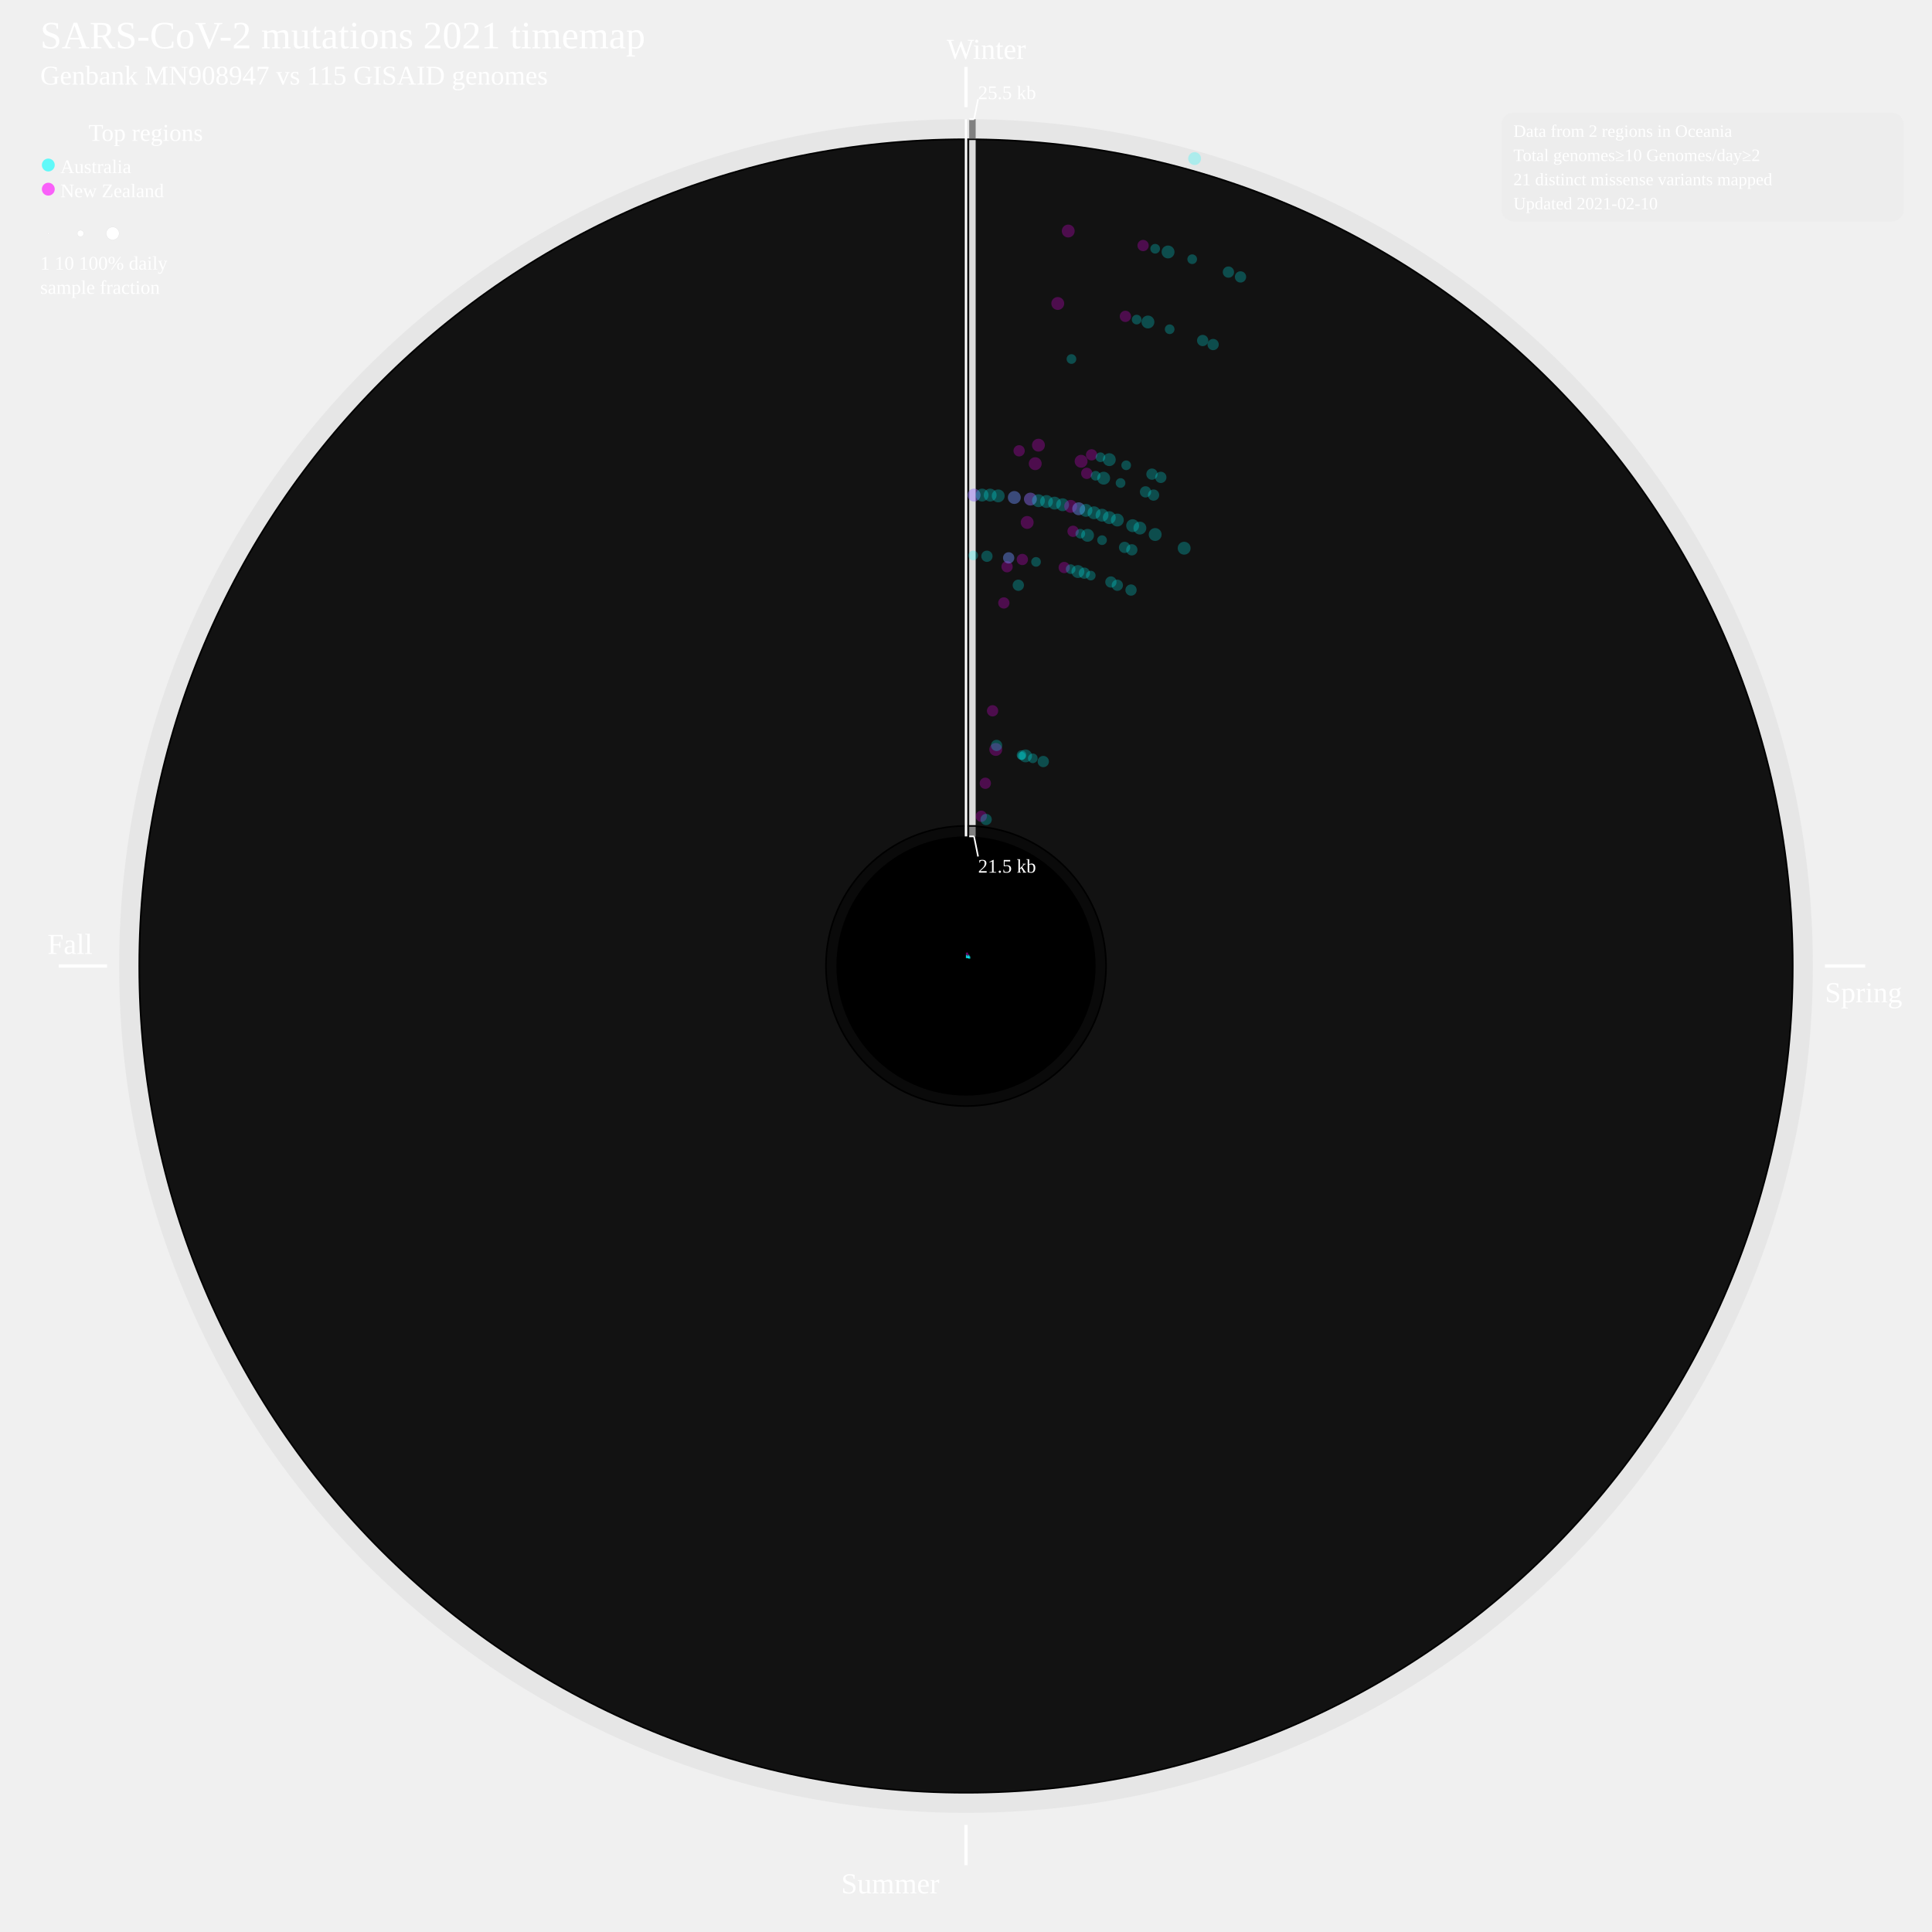
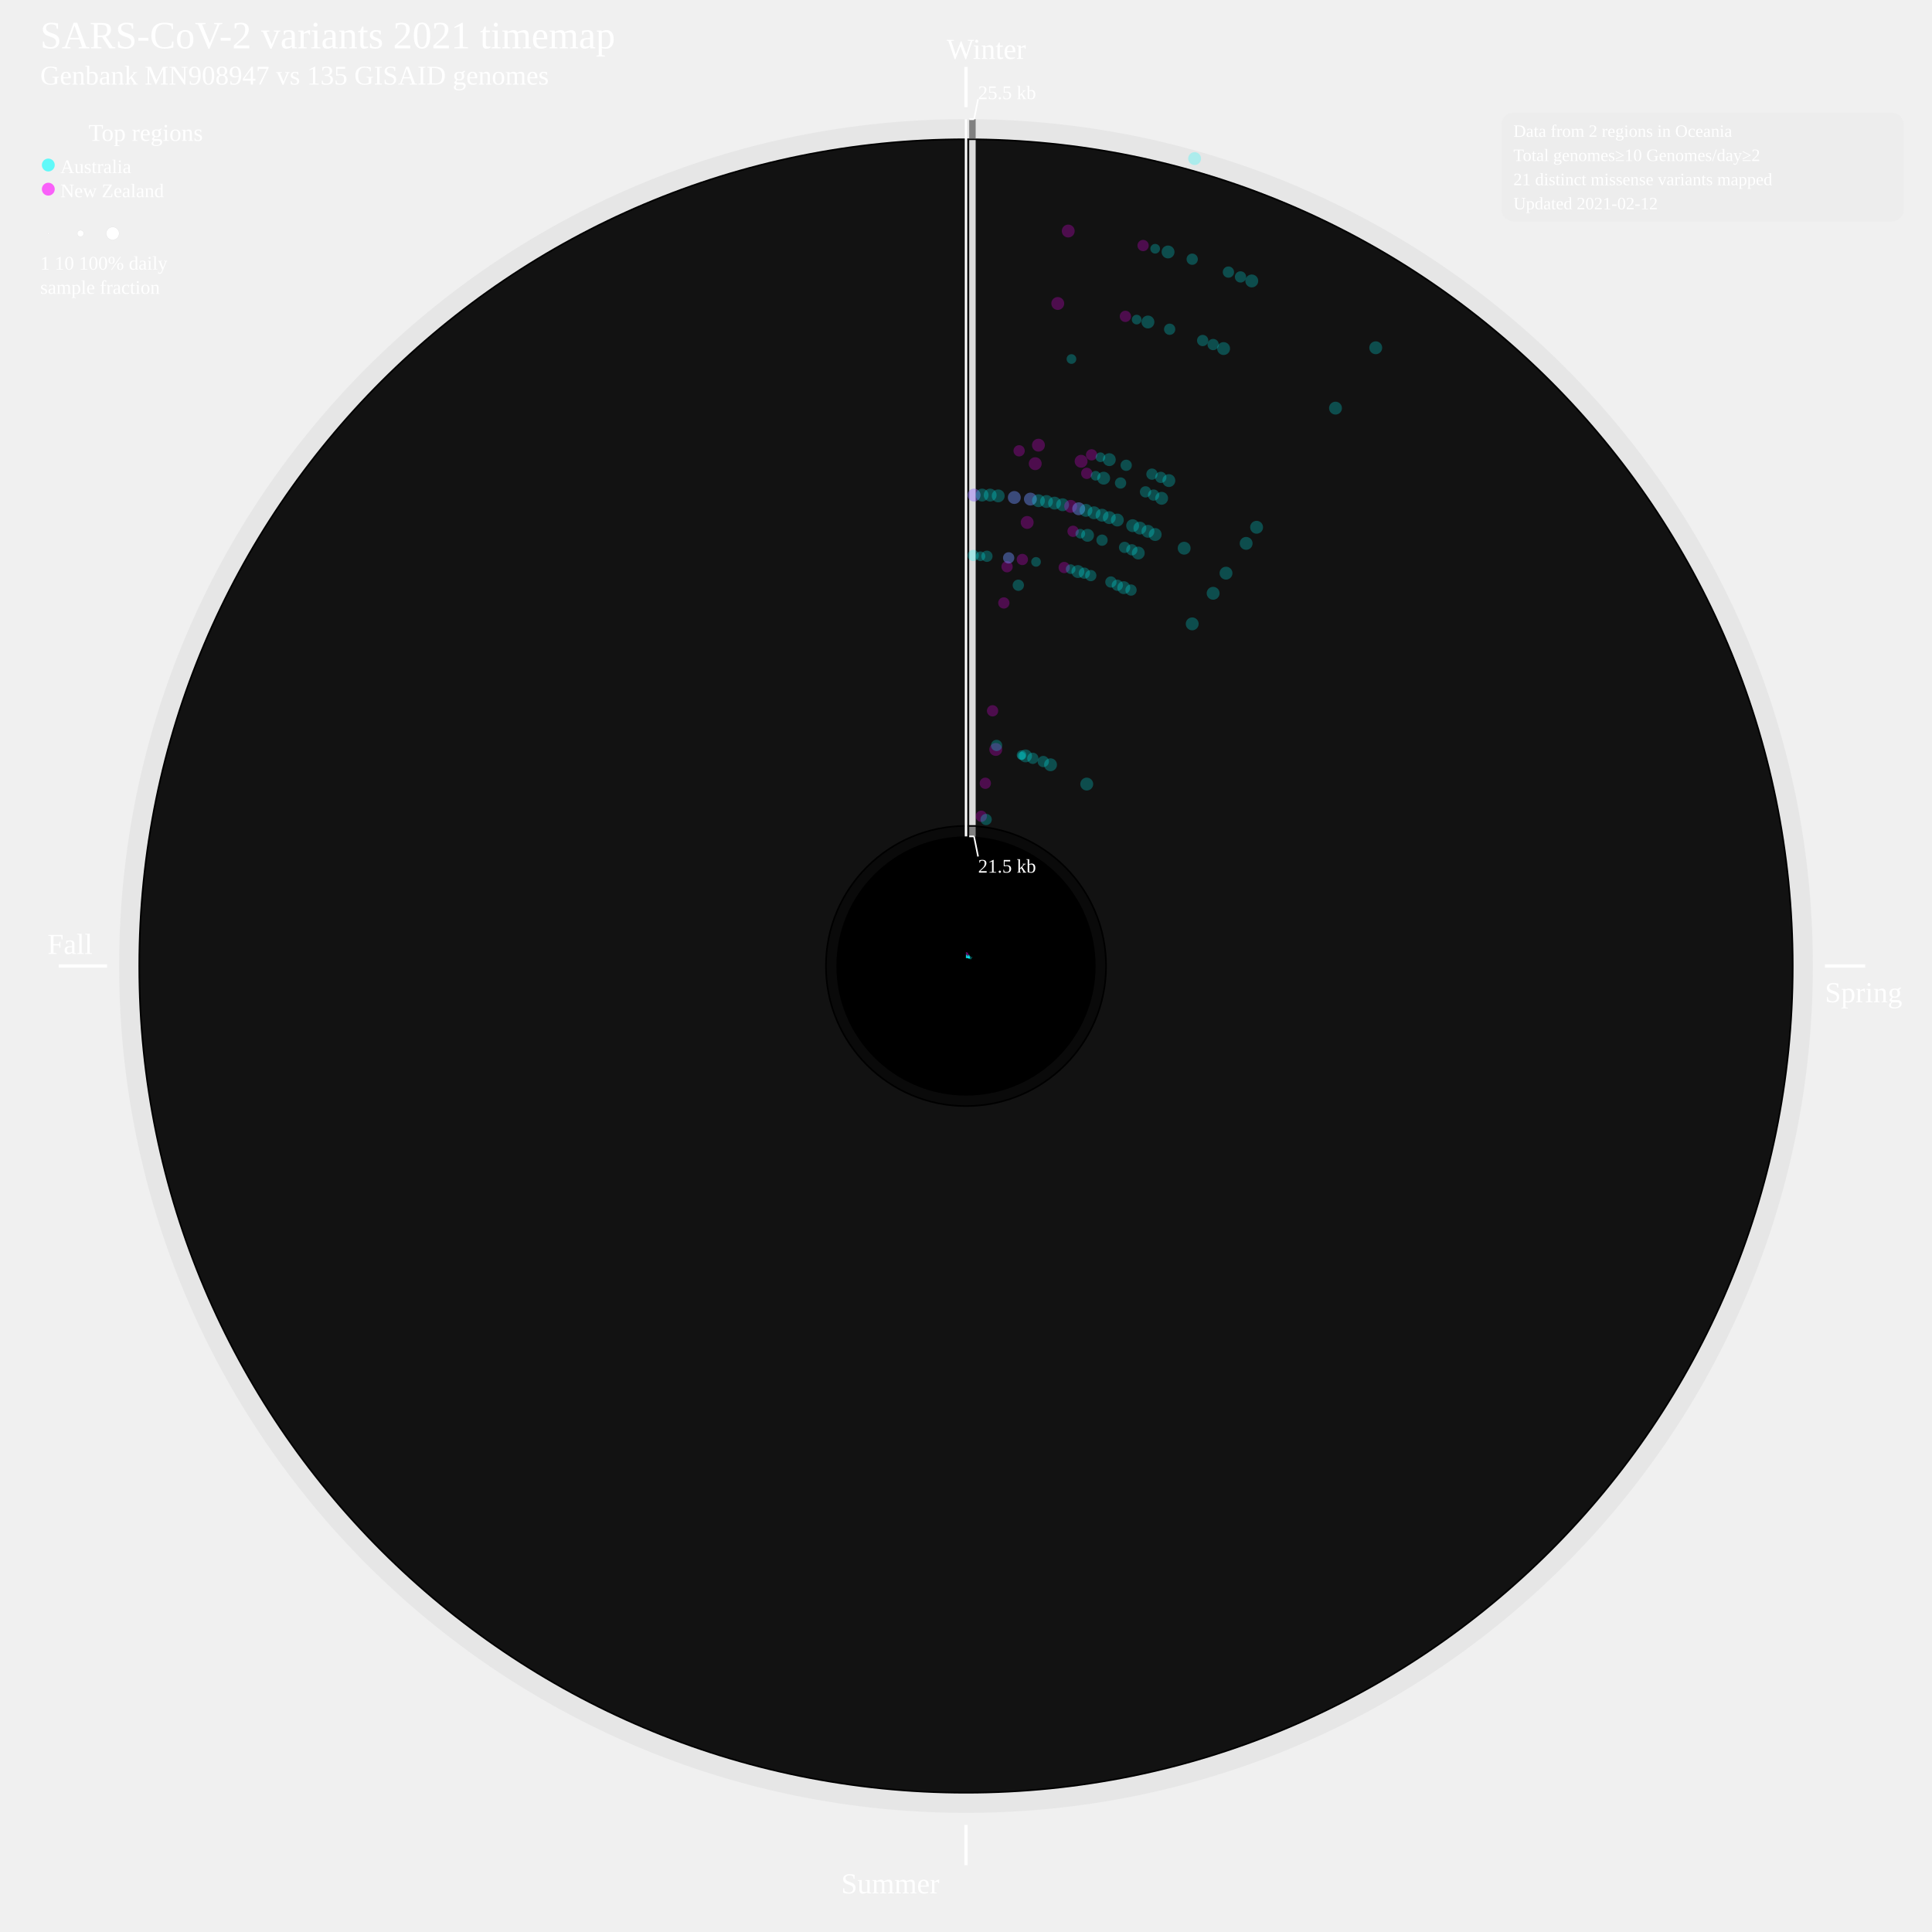
<svg xmlns="http://www.w3.org/2000/svg" width="2400" height="2400" style="background-color:black">
  <defs>
    <style type="text/css">
	.sb {
	stroke-width:0.8;
	stroke-opacity:50%;
	}
	.cv {
	stroke: none;
	fill-opacity:0.25;
	}
	a:link, a:visited {
	cursor: pointer;
	}
	a:hover, a:active {
	outline: dotted 2px yellow;
	}
	g:hover, g:active {
	outline: dotted 2px yellow;
	}
	</style>
  </defs>
  <circle cx="1200" cy="1200" r="1052" style="fill:grey;stroke:black;stroke-width:0;fill-opacity:0.085;" />
  <circle cx="1200" cy="1200" r="1028" style="fill:black;stroke:black;stroke-width:0;fill-opacity:1;" />
  <circle cx="1200" cy="1200" r="1026" style="fill:gainsboro;stroke:black;stroke-width:0;fill-opacity:0.085;" />
  <circle cx="1200" cy="1200" r="175" style="fill:black;stroke:black;stroke-width:0;fill-opacity:1;" />
  <circle cx="1200" cy="1200" r="173" style="fill:grey;stroke:black;stroke-width:0;fill-opacity:0.085;" />
  <circle cx="1200" cy="1200" r="161" style="fill:black;stroke:black;stroke-width:0;fill-opacity:1;" />
  <a href="https://bcgsc.github.io/SARS2_2021">
-     <text font-size="4.0em" x="50" y="60" fill="white">SARS-CoV-2 mutations 2021 timemap</text>
+     <text font-size="4.0em" x="50" y="60" fill="white">SARS-CoV-2 variants 2021 timemap</text>
  </a>
-   <text font-size="2.8em" x="50" y="105" fill="white">Genbank MN908947 vs 115 GISAID genomes</text>
+   <text font-size="2.8em" x="50" y="105" fill="white">Genbank MN908947 vs 135 GISAID genomes</text>
  <line x1="1200" y1="83.131" x2="1200" y2="133.131" style="stroke:white;stroke-width:4" />
  <text font-size="3.0em" x="1176" y="73.131" fill="white">Winter</text>
  <line x1="2267" y1="1200" x2="2317" y2="1200" style="stroke:white;stroke-width:4" />
  <text font-size="3.0em" x="2267" y="1245" fill="white">Spring</text>
  <line x1="1200" y1="2267" x2="1200" y2="2317" style="stroke:white;stroke-width:4" />
  <text font-size="3.0em" x="1045" y="2352" fill="white">Summer</text>
  <line x1="133" y1="1200" x2="73" y2="1200" style="stroke:white;stroke-width:4" />
  <text font-size="3.0em" x="59" y="1185" fill="white">Fall</text>
  <g>
    <line x1="1208" y1="1039" x2="1208" y2="1027" style="stroke:grey;stroke-width:8" />
  </g>
  <g>
    <line x1="1208" y1="1025" x2="1208" y2="174" style="stroke:gainsboro;stroke-width:8" />
  </g>
  <g>
    <line x1="1208" y1="172" x2="1208" y2="148" style="stroke:grey;stroke-width:8" />
  </g>
  <line x1="1200" y1="148.131" x2="1200" y2="1039" style="stroke:white;stroke-width:3" />
  <line x1="1204" y1="148.131" x2="1210" y2="148.131" style="stroke:white;stroke-width:2" />
  <line x1="1210" y1="148.131" x2="1215" y2="123.131" style="stroke:white;stroke-width:2" />
  <line x1="1204" y1="1039" x2="1210" y2="1039" style="stroke:white;stroke-width:2" />
  <line x1="1210" y1="1039" x2="1215" y2="1064" style="stroke:white;stroke-width:2" />
  <text font-size="2.0em" x="1215" y="123.131" fill="white">25.5 kb</text>
  <text font-size="2.0em" x="1215" y="1084" fill="white">21.5 kb</text>
  <text font-size="2.5em" x="110" y="175" fill="white">Top regions</text>
  <circle cx="60" cy="205" r="8" style="fill:cyan;stroke:black;stroke-width:0;fill-opacity:0.6;" />
  <text font-size="2.0em" x="75" y="215" fill="white">Australia</text>
  <circle cx="60" cy="235" r="8" style="fill:fuchsia;stroke:black;stroke-width:0;fill-opacity:0.6;" />
  <text font-size="2.0em" x="75" y="245" fill="white">New Zealand</text>
  <circle cx="60" cy="290" r="1" style="fill:white;stroke:lightgrey;stroke-width:0.2;" />
  <circle cx="100" cy="290" r="4" style="fill:white;stroke:lightgrey;stroke-width:0.2;" />
  <circle cx="140" cy="290" r="8" style="fill:white;stroke:lightgrey;stroke-width:0.2;" />
  <text font-size="2.0em" x="50" y="335" fill="white">1      10        100% daily</text>
  <text font-size="2.0em" x="50" y="365" fill="white">sample fraction</text>
  <g>
-     <line x1="1200.2" y1="1190.0" x2="1200.3" y2="1185.5" style="stroke:cyan;" class="sb" />
-   </g>
-   <g>
-     <line x1="1200.3" y1="1185.5" x2="1200.3" y2="1183.4" style="stroke:fuchsia;" class="sb" />
-   </g>
-   <g>
-     <circle cx="1209" cy="690" r="6" style="fill:cyan;" class="cv" />
+     <line x1="1200.2" y1="1190.0" x2="1200.3" y2="1185.0" style="stroke:cyan;" class="sb" />
+   </g>
+   <g>
+     <line x1="1200.3" y1="1185.0" x2="1200.3" y2="1182.8" style="stroke:fuchsia;" class="sb" />
+   </g>
+   <g>
+     <circle cx="1209" cy="690" r="7" style="fill:cyan;" class="cv" />
  </g>
  <g>
    <circle cx="1210" cy="615" r="8" style="fill:cyan;" class="cv" />
  </g>
  <g>
    <circle cx="1210" cy="615" r="8" style="fill:fuchsia;" class="cv" />
  </g>
  <g>
-     <line x1="1200.3" y1="1190.0" x2="1200.5" y2="1186.5" style="stroke:cyan;" class="sb" />
+     <line x1="1200.3" y1="1190.0" x2="1200.5" y2="1186.2" style="stroke:cyan;" class="sb" />
+   </g>
+   <g>
+     <circle cx="1218" cy="691" r="6" style="fill:cyan;" class="cv" />
  </g>
  <g>
    <circle cx="1220" cy="615" r="8" style="fill:cyan;" class="cv" />
  </g>
  <g>
-     <line x1="1200.5" y1="1190.0" x2="1200.7" y2="1186.9" style="stroke:cyan;" class="sb" />
+     <line x1="1200.5" y1="1190.0" x2="1200.7" y2="1186.5" style="stroke:cyan;" class="sb" />
  </g>
  <g>
    <circle cx="1226" cy="691" r="7" style="fill:cyan;" class="cv" />
  </g>
  <g>
    <circle cx="1230" cy="615" r="8" style="fill:cyan;" class="cv" />
  </g>
  <g>
    <line x1="1200.7" y1="1190.0" x2="1200.9" y2="1186.9" style="stroke:cyan;" class="sb" />
  </g>
  <g>
    <circle cx="1240" cy="616" r="8" style="fill:cyan;" class="cv" />
  </g>
  <g>
    <line x1="1201.0" y1="1190.1" x2="1201.4" y2="1186.9" style="stroke:cyan;" class="sb" />
  </g>
  <g>
    <line x1="1201.4" y1="1186.9" x2="1201.7" y2="1183.1" style="stroke:fuchsia;" class="sb" />
  </g>
  <g>
    <circle cx="1219" cy="1014" r="7" style="fill:fuchsia;" class="cv" />
  </g>
  <g>
    <circle cx="1224" cy="973" r="7" style="fill:fuchsia;" class="cv" />
  </g>
  <g>
    <circle cx="1233" cy="883" r="7" style="fill:fuchsia;" class="cv" />
  </g>
  <g>
    <circle cx="1247" cy="749" r="7" style="fill:fuchsia;" class="cv" />
  </g>
  <g>
    <circle cx="1251" cy="704" r="7" style="fill:fuchsia;" class="cv" />
  </g>
  <g>
    <circle cx="1253" cy="693" r="7" style="fill:fuchsia;" class="cv" />
  </g>
  <g>
    <circle cx="1253" cy="693" r="7" style="fill:cyan;" class="cv" />
  </g>
  <g>
    <circle cx="1260" cy="618" r="8" style="fill:fuchsia;" class="cv" />
  </g>
  <g>
    <circle cx="1260" cy="618" r="8" style="fill:cyan;" class="cv" />
  </g>
  <g>
    <circle cx="1266" cy="560" r="7" style="fill:fuchsia;" class="cv" />
  </g>
  <g>
    <line x1="1201.4" y1="1190.1" x2="1201.8" y2="1187.0" style="stroke:cyan;" class="sb" />
  </g>
  <g>
    <line x1="1201.8" y1="1187.0" x2="1202.2" y2="1183.9" style="stroke:fuchsia;" class="sb" />
  </g>
  <g>
    <circle cx="1225" cy="1018" r="7" style="fill:cyan;" class="cv" />
  </g>
  <g>
    <circle cx="1237" cy="931" r="8" style="fill:fuchsia;" class="cv" />
  </g>
  <g>
    <circle cx="1238" cy="926" r="7" style="fill:cyan;" class="cv" />
  </g>
  <g>
    <circle cx="1265" cy="727" r="7" style="fill:cyan;" class="cv" />
  </g>
  <g>
    <circle cx="1270" cy="695" r="7" style="fill:fuchsia;" class="cv" />
  </g>
  <g>
    <circle cx="1276" cy="649" r="8" style="fill:fuchsia;" class="cv" />
  </g>
  <g>
+     <circle cx="1280" cy="620" r="8" style="fill:fuchsia;" class="cv" />
+   </g>
+   <g>
    <circle cx="1280" cy="620" r="8" style="fill:cyan;" class="cv" />
  </g>
  <g>
-     <circle cx="1280" cy="620" r="8" style="fill:fuchsia;" class="cv" />
-   </g>
-   <g>
    <circle cx="1286" cy="576" r="8" style="fill:fuchsia;" class="cv" />
  </g>
  <g>
    <circle cx="1290" cy="553" r="8" style="fill:fuchsia;" class="cv" />
  </g>
  <g>
    <circle cx="1314" cy="377" r="8" style="fill:fuchsia;" class="cv" />
  </g>
  <g>
    <circle cx="1327" cy="287" r="8" style="fill:fuchsia;" class="cv" />
  </g>
  <g>
    <line x1="1201.5" y1="1190.1" x2="1202.0" y2="1187.0" style="stroke:cyan;" class="sb" />
  </g>
  <g>
    <circle cx="1290" cy="622" r="8" style="fill:cyan;" class="cv" />
  </g>
  <g>
    <line x1="1201.7" y1="1190.1" x2="1202.3" y2="1186.7" style="stroke:cyan;" class="sb" />
  </g>
  <g>
    <circle cx="1287" cy="698" r="6" style="fill:cyan;" class="cv" />
  </g>
  <g>
    <circle cx="1300" cy="623" r="8" style="fill:cyan;" class="cv" />
  </g>
  <g>
    <circle cx="1331" cy="446" r="6" style="fill:cyan;" class="cv" />
  </g>
  <g>
    <line x1="1201.9" y1="1190.2" x2="1202.3" y2="1188.1" style="stroke:cyan;" class="sb" />
  </g>
  <g>
    <circle cx="1310" cy="625" r="8" style="fill:cyan;" class="cv" />
  </g>
  <g>
    <line x1="1202.1" y1="1190.2" x2="1202.5" y2="1188.1" style="stroke:cyan;" class="sb" />
  </g>
  <g>
    <circle cx="1320" cy="627" r="8" style="fill:cyan;" class="cv" />
  </g>
  <g>
    <line x1="1202.2" y1="1190.2" x2="1202.8" y2="1187.6" style="stroke:fuchsia;" class="sb" />
  </g>
  <g>
    <circle cx="1330" cy="629" r="8" style="fill:fuchsia;" class="cv" />
  </g>
  <g>
    <circle cx="1343" cy="573" r="8" style="fill:fuchsia;" class="cv" />
  </g>
  <g>
    <line x1="1202.4" y1="1190.3" x2="1202.9" y2="1188.2" style="stroke:cyan;" class="sb" />
  </g>
  <g>
    <line x1="1202.9" y1="1188.2" x2="1203.5" y2="1185.6" style="stroke:fuchsia;" class="sb" />
  </g>
  <g>
    <circle cx="1322" cy="705" r="7" style="fill:fuchsia;" class="cv" />
  </g>
  <g>
    <circle cx="1333" cy="660" r="7" style="fill:fuchsia;" class="cv" />
  </g>
  <g>
    <circle cx="1340" cy="632" r="8" style="fill:fuchsia;" class="cv" />
  </g>
  <g>
    <circle cx="1340" cy="632" r="8" style="fill:cyan;" class="cv" />
  </g>
  <g>
    <circle cx="1350" cy="588" r="7" style="fill:fuchsia;" class="cv" />
  </g>
  <g>
    <circle cx="1356" cy="565" r="7" style="fill:fuchsia;" class="cv" />
  </g>
  <g>
    <circle cx="1398" cy="393" r="7" style="fill:fuchsia;" class="cv" />
  </g>
  <g>
    <circle cx="1420" cy="305" r="7" style="fill:fuchsia;" class="cv" />
  </g>
  <g>
    <line x1="1202.6" y1="1190.3" x2="1203.7" y2="1185.8" style="stroke:cyan;" class="sb" />
  </g>
  <g>
    <circle cx="1269" cy="939" r="5" style="fill:cyan;" class="cv" />
  </g>
  <g>
    <circle cx="1269" cy="938" r="6" style="fill:cyan;" class="cv" />
  </g>
  <g>
    <circle cx="1330" cy="707" r="6" style="fill:cyan;" class="cv" />
  </g>
  <g>
    <circle cx="1342" cy="663" r="6" style="fill:cyan;" class="cv" />
  </g>
  <g>
    <circle cx="1349" cy="634" r="8" style="fill:cyan;" class="cv" />
  </g>
  <g>
    <circle cx="1361" cy="591" r="6" style="fill:cyan;" class="cv" />
  </g>
  <g>
    <circle cx="1367" cy="568" r="6" style="fill:cyan;" class="cv" />
  </g>
  <g>
    <circle cx="1412" cy="397" r="6" style="fill:cyan;" class="cv" />
  </g>
  <g>
    <circle cx="1435" cy="309" r="6" style="fill:cyan;" class="cv" />
  </g>
  <g>
    <line x1="1202.7" y1="1190.4" x2="1203.7" y2="1187.0" style="stroke:cyan;" class="sb" />
  </g>
  <g>
    <circle cx="1274" cy="939" r="8" style="fill:cyan;" class="cv" />
  </g>
  <g>
    <circle cx="1339" cy="710" r="8" style="fill:cyan;" class="cv" />
  </g>
  <g>
    <circle cx="1351" cy="665" r="8" style="fill:cyan;" class="cv" />
  </g>
  <g>
    <circle cx="1359" cy="637" r="8" style="fill:cyan;" class="cv" />
  </g>
  <g>
    <circle cx="1371" cy="594" r="8" style="fill:cyan;" class="cv" />
  </g>
  <g>
    <circle cx="1378" cy="571" r="8" style="fill:cyan;" class="cv" />
  </g>
  <g>
    <circle cx="1426" cy="400" r="8" style="fill:cyan;" class="cv" />
  </g>
  <g>
    <circle cx="1451" cy="313" r="8" style="fill:cyan;" class="cv" />
  </g>
  <g>
    <circle cx="1484" cy="197" r="8" style="fill:cyan;" class="cv" />
  </g>
  <g>
    <line x1="1202.9" y1="1190.4" x2="1203.7" y2="1187.8" style="stroke:cyan;" class="sb" />
  </g>
  <g>
    <circle cx="1347" cy="712" r="7" style="fill:cyan;" class="cv" />
  </g>
  <g>
    <circle cx="1369" cy="640" r="8" style="fill:cyan;" class="cv" />
  </g>
  <g>
-     <line x1="1203.0" y1="1190.5" x2="1204.2" y2="1186.9" style="stroke:cyan;" class="sb" />
-   </g>
-   <g>
-     <circle cx="1283" cy="942" r="6" style="fill:cyan;" class="cv" />
-   </g>
-   <g>
-     <circle cx="1355" cy="715" r="6" style="fill:cyan;" class="cv" />
-   </g>
-   <g>
-     <circle cx="1369" cy="671" r="6" style="fill:cyan;" class="cv" />
+     <line x1="1203.0" y1="1190.5" x2="1204.3" y2="1186.6" style="stroke:cyan;" class="sb" />
+   </g>
+   <g>
+     <circle cx="1283" cy="942" r="7" style="fill:cyan;" class="cv" />
+   </g>
+   <g>
+     <circle cx="1355" cy="715" r="7" style="fill:cyan;" class="cv" />
+   </g>
+   <g>
+     <circle cx="1369" cy="671" r="7" style="fill:cyan;" class="cv" />
  </g>
  <g>
    <circle cx="1378" cy="643" r="8" style="fill:cyan;" class="cv" />
  </g>
  <g>
-     <circle cx="1392" cy="600" r="6" style="fill:cyan;" class="cv" />
-   </g>
-   <g>
-     <circle cx="1399" cy="578" r="6" style="fill:cyan;" class="cv" />
-   </g>
-   <g>
-     <circle cx="1453" cy="409" r="6" style="fill:cyan;" class="cv" />
-   </g>
-   <g>
-     <circle cx="1481" cy="322" r="6" style="fill:cyan;" class="cv" />
+     <circle cx="1392" cy="600" r="7" style="fill:cyan;" class="cv" />
+   </g>
+   <g>
+     <circle cx="1399" cy="578" r="7" style="fill:cyan;" class="cv" />
+   </g>
+   <g>
+     <circle cx="1453" cy="409" r="7" style="fill:cyan;" class="cv" />
+   </g>
+   <g>
+     <circle cx="1481" cy="322" r="7" style="fill:cyan;" class="cv" />
  </g>
  <g>
    <line x1="1203.2" y1="1190.5" x2="1203.9" y2="1188.5" style="stroke:cyan;" class="sb" />
  </g>
  <g>
    <circle cx="1388" cy="646" r="8" style="fill:cyan;" class="cv" />
  </g>
  <g>
    <line x1="1203.4" y1="1190.6" x2="1204.1" y2="1188.6" style="stroke:cyan;" class="sb" />
  </g>
  <g>
    <line x1="1203.5" y1="1190.6" x2="1204.6" y2="1187.7" style="stroke:cyan;" class="sb" />
  </g>
  <g>
    <circle cx="1296" cy="946" r="7" style="fill:cyan;" class="cv" />
  </g>
  <g>
    <circle cx="1380" cy="723" r="7" style="fill:cyan;" class="cv" />
  </g>
  <g>
    <circle cx="1397" cy="680" r="7" style="fill:cyan;" class="cv" />
  </g>
  <g>
    <circle cx="1407" cy="653" r="8" style="fill:cyan;" class="cv" />
  </g>
  <g>
    <circle cx="1423" cy="611" r="7" style="fill:cyan;" class="cv" />
  </g>
  <g>
    <circle cx="1431" cy="589" r="7" style="fill:cyan;" class="cv" />
  </g>
  <g>
    <circle cx="1494" cy="423" r="7" style="fill:cyan;" class="cv" />
  </g>
  <g>
    <circle cx="1526" cy="338" r="7" style="fill:cyan;" class="cv" />
  </g>
  <g>
    <line x1="1203.7" y1="1190.7" x2="1204.9" y2="1187.8" style="stroke:cyan;" class="sb" />
  </g>
  <g>
    <circle cx="1388" cy="727" r="7" style="fill:cyan;" class="cv" />
  </g>
  <g>
    <circle cx="1406" cy="683" r="7" style="fill:cyan;" class="cv" />
  </g>
  <g>
    <circle cx="1416" cy="656" r="8" style="fill:cyan;" class="cv" />
  </g>
  <g>
    <circle cx="1433" cy="615" r="7" style="fill:cyan;" class="cv" />
  </g>
  <g>
    <circle cx="1442" cy="593" r="7" style="fill:cyan;" class="cv" />
  </g>
  <g>
    <circle cx="1507" cy="428" r="7" style="fill:cyan;" class="cv" />
  </g>
  <g>
    <circle cx="1541" cy="344" r="7" style="fill:cyan;" class="cv" />
  </g>
  <g>
+     <line x1="1203.9" y1="1190.8" x2="1205.1" y2="1187.9" style="stroke:cyan;" class="sb" />
+   </g>
+   <g>
+     <circle cx="1305" cy="950" r="8" style="fill:cyan;" class="cv" />
+   </g>
+   <g>
+     <circle cx="1396" cy="730" r="8" style="fill:cyan;" class="cv" />
+   </g>
+   <g>
+     <circle cx="1414" cy="687" r="8" style="fill:cyan;" class="cv" />
+   </g>
+   <g>
+     <circle cx="1426" cy="660" r="8" style="fill:cyan;" class="cv" />
+   </g>
+   <g>
+     <circle cx="1443" cy="619" r="8" style="fill:cyan;" class="cv" />
+   </g>
+   <g>
+     <circle cx="1452" cy="597" r="8" style="fill:cyan;" class="cv" />
+   </g>
+   <g>
+     <circle cx="1520" cy="433" r="8" style="fill:cyan;" class="cv" />
+   </g>
+   <g>
+     <circle cx="1555" cy="349" r="8" style="fill:cyan;" class="cv" />
+   </g>
+   <g>
    <line x1="1204.0" y1="1190.8" x2="1205.1" y2="1188.4" style="stroke:cyan;" class="sb" />
  </g>
  <g>
    <circle cx="1405" cy="733" r="7" style="fill:cyan;" class="cv" />
  </g>
  <g>
    <circle cx="1435" cy="664" r="8" style="fill:cyan;" class="cv" />
  </g>
  <g>
    <line x1="1204.6" y1="1191.1" x2="1205.6" y2="1189.2" style="stroke:cyan;" class="sb" />
  </g>
  <g>
    <circle cx="1471" cy="681" r="8" style="fill:cyan;" class="cv" />
+   </g>
+   <g>
+     <line x1="1205.5" y1="1191.7" x2="1207.5" y2="1188.7" style="stroke:cyan;" class="sb" />
+   </g>
+   <g>
+     <circle cx="1350" cy="974" r="8" style="fill:cyan;" class="cv" />
+   </g>
+   <g>
+     <circle cx="1481" cy="775" r="8" style="fill:cyan;" class="cv" />
+   </g>
+   <g>
+     <circle cx="1507" cy="737" r="8" style="fill:cyan;" class="cv" />
+   </g>
+   <g>
+     <circle cx="1523" cy="712" r="8" style="fill:cyan;" class="cv" />
+   </g>
+   <g>
+     <circle cx="1548" cy="675" r="8" style="fill:cyan;" class="cv" />
+   </g>
+   <g>
+     <circle cx="1561" cy="655" r="8" style="fill:cyan;" class="cv" />
+   </g>
+   <g>
+     <circle cx="1659" cy="507" r="8" style="fill:cyan;" class="cv" />
+   </g>
+   <g>
+     <circle cx="1709" cy="432" r="8" style="fill:cyan;" class="cv" />
  </g>
  <rect x="1865" y="140" width="500" height="135" rx="15" style="fill:gainsboro;stroke-width:0;fill-opacity:0.15;" />
  <text font-size="1.8em" x="1880" y="170" fill="white">Data from 2 regions in Oceania</text>
  <text font-size="1.8em" x="1880" y="200" fill="white">Total genomes≥10  Genomes/day≥2</text>
  <text font-size="1.8em" x="1880" y="230" fill="white">21 distinct missense variants mapped</text>
-   <text font-size="1.8em" x="1880" y="260" fill="white">Updated 2021-02-10</text>
+   <text font-size="1.8em" x="1880" y="260" fill="white">Updated 2021-02-12</text>
</svg>
